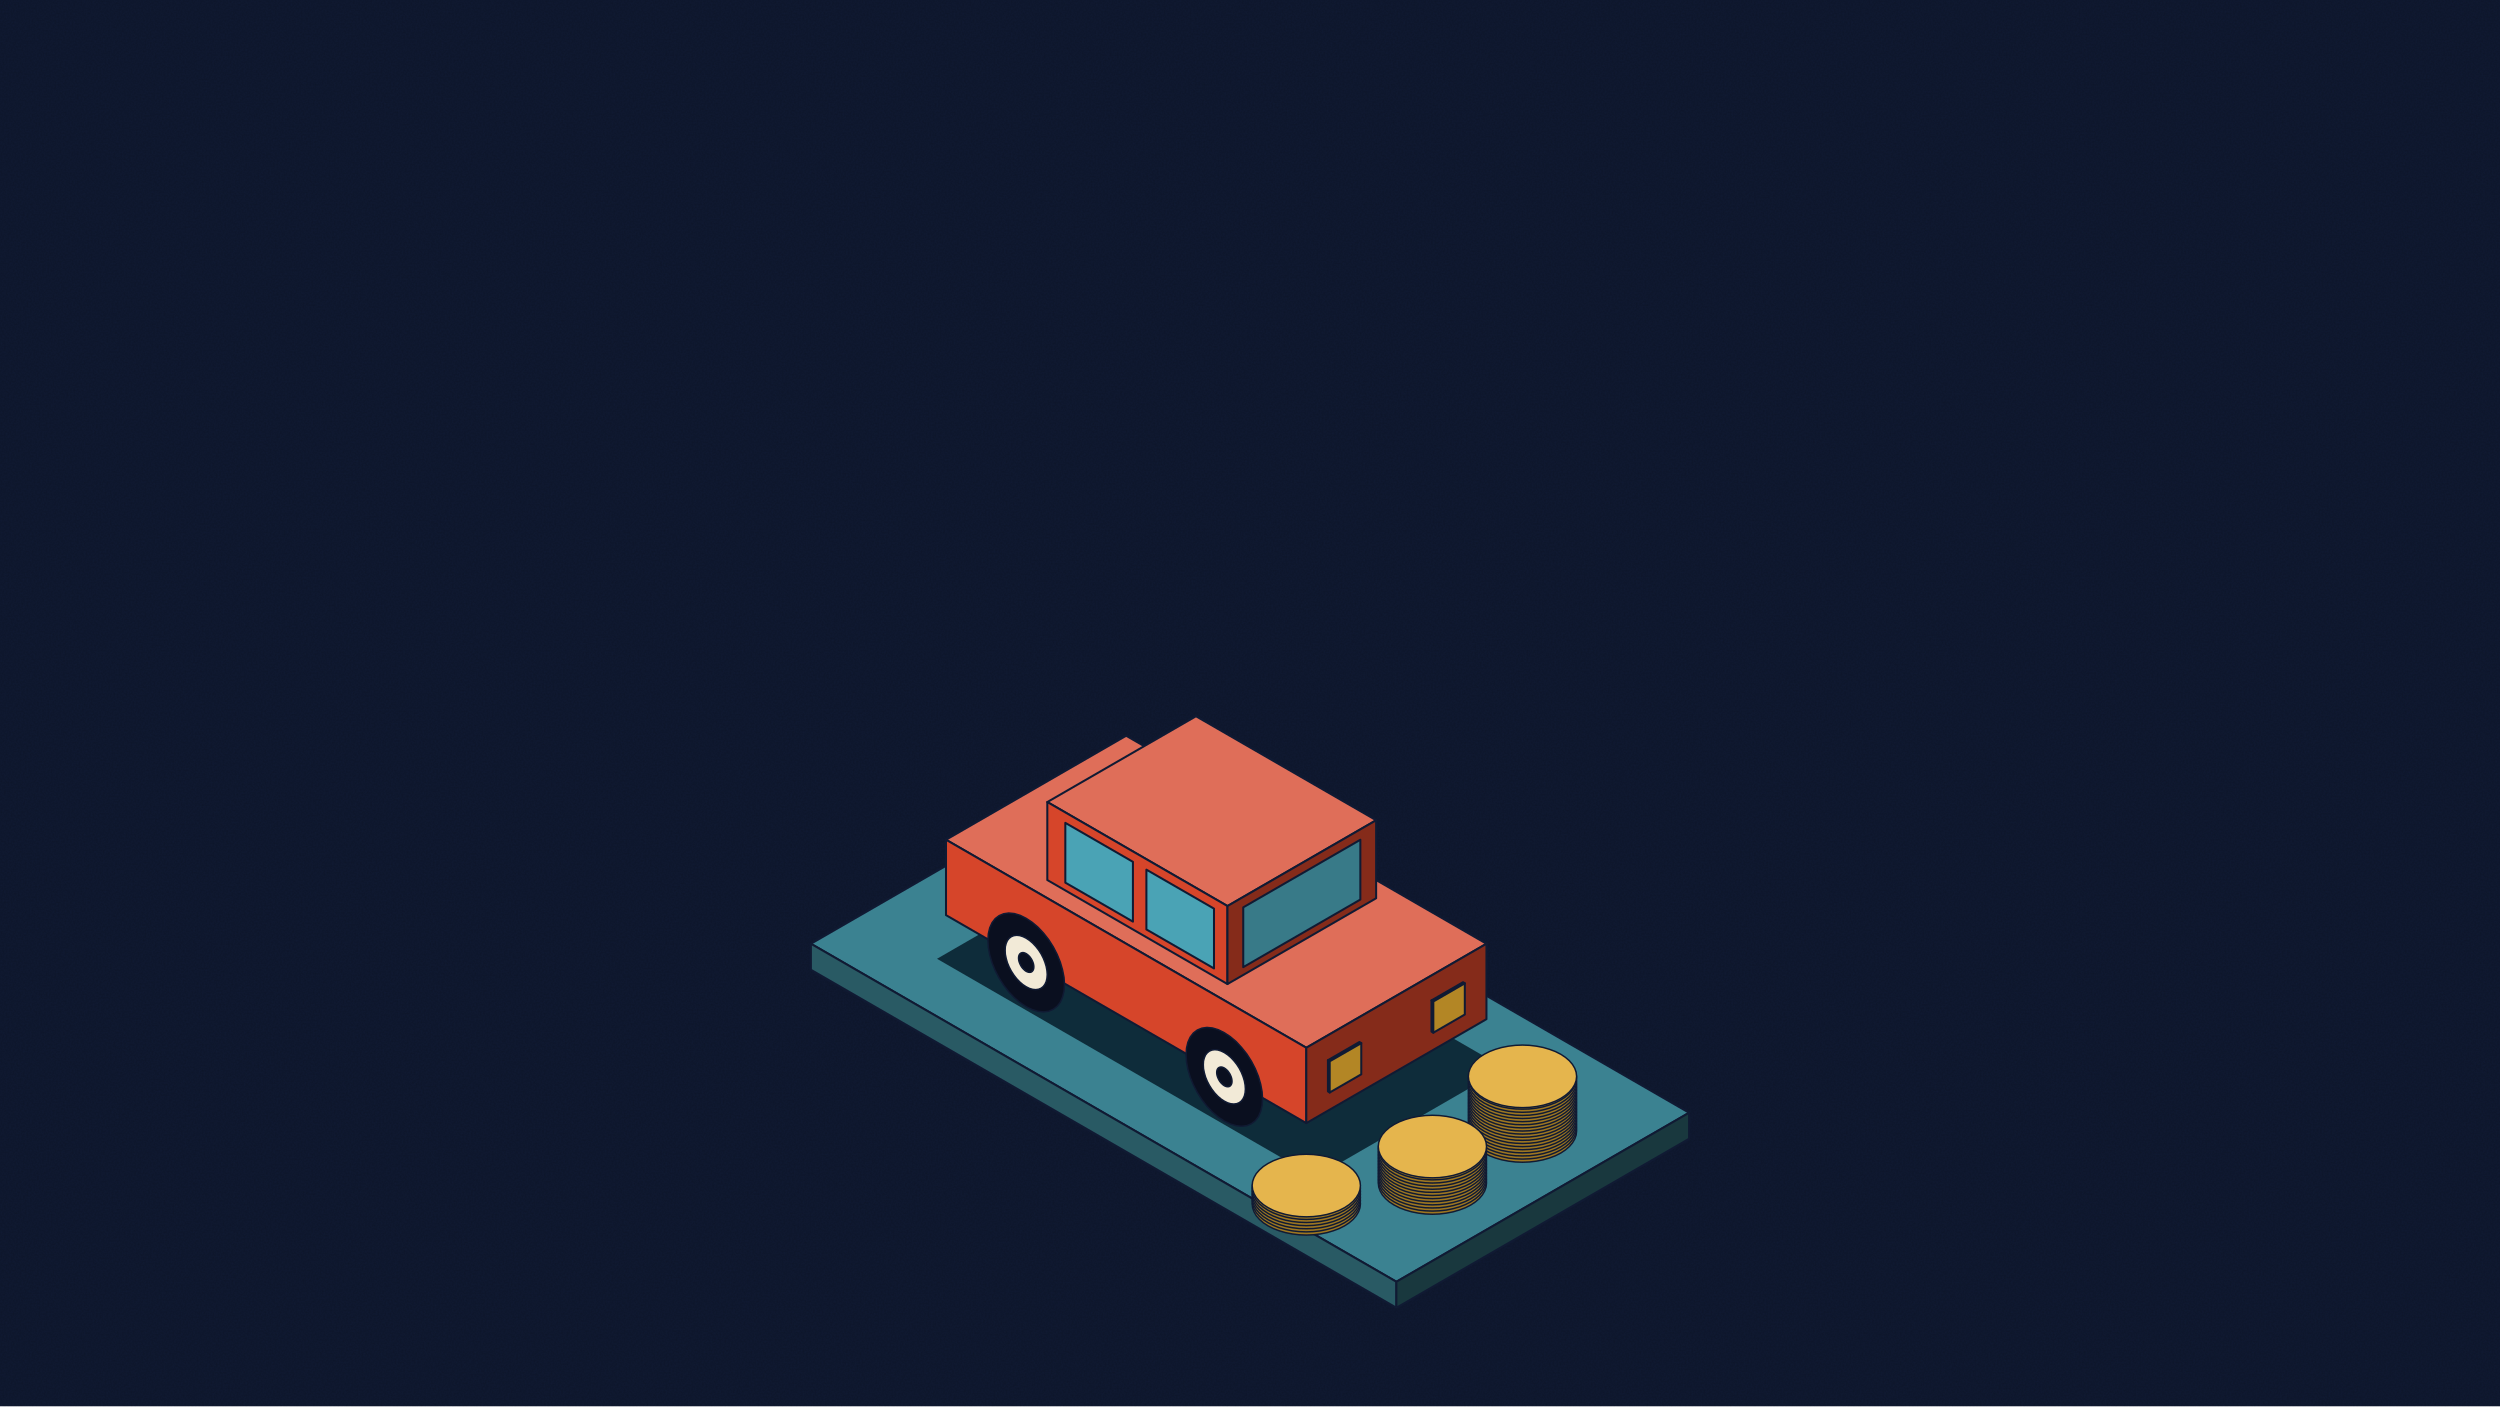
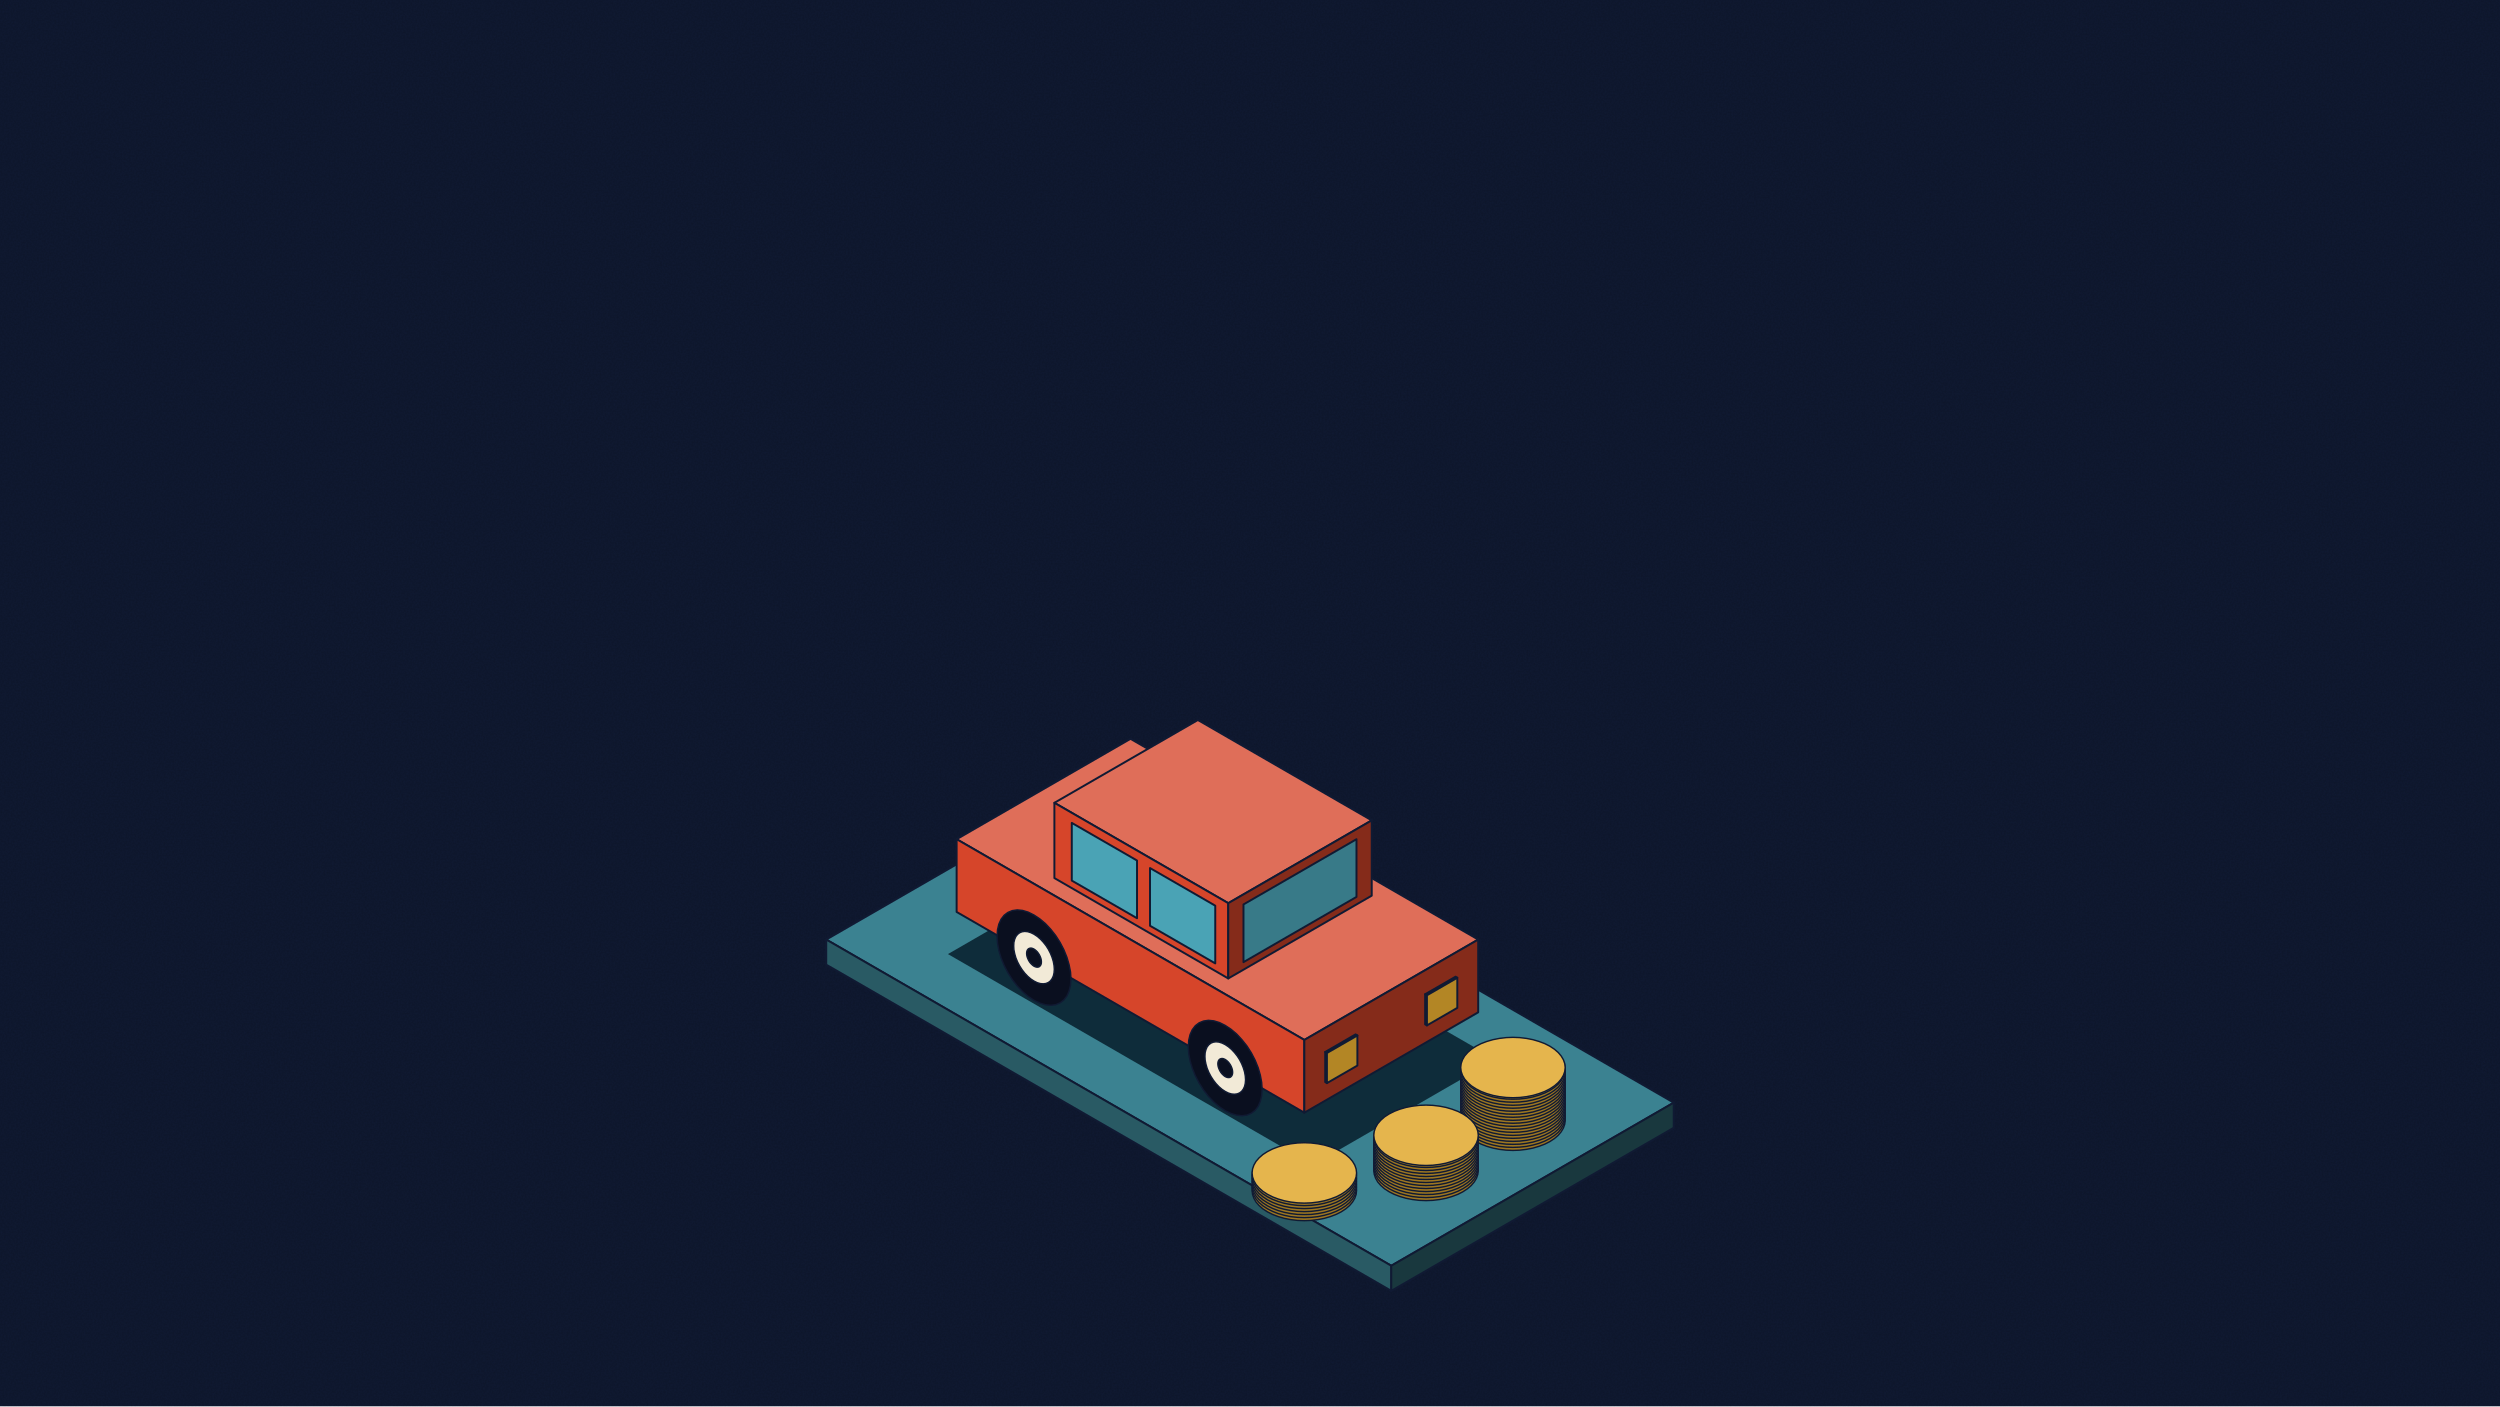
<svg xmlns="http://www.w3.org/2000/svg" viewBox="0 0 1600 900">
  <svg width="1600" height="900" viewBox="0 0 1600 900" preserveAspectRatio="xMidYMax slice">
    <defs>
      <filter id="f-grana">
        <feTurbulence type="fractalNoise" baseFrequency=".9" numOctaves="2" />
        <feColorMatrix values="0 0 0 0 0 0 0 0 0 0 0 0 0 0 0 0 0 0 .55 0" />
      </filter>
    </defs>
    <rect width="1600" height="900" fill="#101a33" />
    <rect width="1600" height="900" filter="url(#f-grana)" opacity=".35" />
  </svg>
-   <svg x="96" y="450" width="1408" height="387" viewBox="387.3 333.1 826 552.2" preserveAspectRatio="xMidYMin meet" overflow="hidden">
+   <svg x="96" y="450" width="1408" height="387" viewBox="383.3 329.1 834 572.2" preserveAspectRatio="xMidYMin meet" overflow="hidden">
    <defs>
      <filter id="s-grana">
        <feTurbulence type="fractalNoise" baseFrequency=".9" numOctaves="2" />
        <feColorMatrix values="0 0 0 0 0 0 0 0 0 0 0 0 0 0 0 0 0 0 .55 0" />
      </filter>
    </defs>
    <g transform="translate(8.8 16.9) scale(0.848)">
      <polygon points="775.8,450.0 1406.2,814.0 1091.0,996.0 460.5,632.0" fill="#3b8291" stroke="#101a33" stroke-width="2.2" stroke-linejoin="round" />
      <polygon points="460.5,632.0 1091.0,996.0 1091.0,1024.0 460.5,660.0" fill="#295a64" stroke="#101a33" stroke-width="2.2" stroke-linejoin="round" />
      <polygon points="1406.2,814.0 1091.0,996.0 1091.0,1024.0 1406.2,842.0" fill="#19383e" stroke="#101a33" stroke-width="2.2" stroke-linejoin="round" />
      <polygon points="800.0,530.6 1207.4,765.8 1003.7,883.4 596.3,648.2" fill="#0e2c3a" stroke="none" stroke-width="2.2" stroke-linejoin="round" />
      <polygon points="800.0,408.0 1188.0,632.0 994.0,744.0 606.0,520.0" fill="#df6e59" stroke="#101a33" stroke-width="2.2" stroke-linejoin="round" />
      <polygon points="606.0,520.0 994.0,744.0 994.0,825.2 606.0,601.2" fill="#d6452a" stroke="#101a33" stroke-width="2.2" stroke-linejoin="round" />
      <polygon points="1188.0,632.0 994.0,744.0 994.0,825.2 1188.0,713.2" fill="#852b1a" stroke="#101a33" stroke-width="2.2" stroke-linejoin="round" />
      <polygon points="875.2,387.0 1069.2,499.0 909.1,591.4 715.1,479.4" fill="#df6e59" stroke="#101a33" stroke-width="2.2" stroke-linejoin="round" />
      <polygon points="715.1,479.4 909.1,591.4 909.1,675.4 715.1,563.4" fill="#d6452a" stroke="#101a33" stroke-width="2.2" stroke-linejoin="round" />
      <polygon points="1069.2,499.0 909.1,591.4 909.1,675.4 1069.2,583.0" fill="#852b1a" stroke="#101a33" stroke-width="2.2" stroke-linejoin="round" />
      <polygon points="734.5,501.8 807.3,543.8 807.3,608.2 734.5,566.2" fill="#4aa3b5" stroke="#101a33" stroke-width="2.2" stroke-linejoin="round" />
      <polygon points="821.8,552.2 894.6,594.2 894.6,658.6 821.8,616.6" fill="#4aa3b5" stroke="#101a33" stroke-width="2.2" stroke-linejoin="round" />
      <polygon points="1052.2,520.0 926.1,592.8 926.1,657.2 1052.2,584.4" fill="#387a88" stroke="#101a33" stroke-width="2.2" stroke-linejoin="round" />
      <polygon points="1162.8,673.4 1164.7,674.6 1130.8,694.2 1128.8,693.0" fill="#e0a82e" stroke="#101a33" stroke-width="2.2" stroke-linejoin="round" />
      <polygon points="1128.8,693.0 1130.8,694.2 1130.8,727.8 1128.8,726.6" fill="#e0a82e" stroke="#101a33" stroke-width="2.2" stroke-linejoin="round" />
      <polygon points="1164.7,674.6 1130.8,694.2 1130.8,727.8 1164.7,708.2" fill="#b38625" stroke="#101a33" stroke-width="2.2" stroke-linejoin="round" />
      <polygon points="1051.2,737.8 1053.2,739.0 1019.2,758.6 1017.3,757.4" fill="#e0a82e" stroke="#101a33" stroke-width="2.2" stroke-linejoin="round" />
      <polygon points="1017.3,757.4 1019.2,758.6 1019.2,792.2 1017.3,791.0" fill="#e0a82e" stroke="#101a33" stroke-width="2.2" stroke-linejoin="round" />
      <polygon points="1053.2,739.0 1019.2,758.6 1019.2,792.2 1053.2,772.6" fill="#b38625" stroke="#101a33" stroke-width="2.2" stroke-linejoin="round" />
      <polygon points="733.6,676.0 733.1,668.2 731.5,660.1 729.1,651.8 725.7,643.4 721.5,635.3 716.6,627.6 711.1,620.6 705.1,614.2 698.8,608.9 692.3,604.6 685.9,601.4 679.6,599.5 673.6,598.9 668.1,599.7 663.2,601.7 659.0,604.9 655.6,609.3 653.1,614.8 651.6,621.2 651.1,628.4 651.6,636.1 653.1,644.2 655.6,652.6 659.0,660.9 663.2,669.0 668.1,676.7 673.6,683.8 679.6,690.1 685.9,695.5 692.3,699.8 698.8,702.9 705.1,704.8 711.1,705.4 716.6,704.7 721.5,702.6 725.7,699.4 729.1,695.0 731.5,689.5 733.1,683.1" fill="#0a0f1f" stroke="#101a33" stroke-width="1.6" stroke-linejoin="round" />
      <polygon points="715.0,665.2 714.7,661.0 713.9,656.5 712.5,651.9 710.7,647.4 708.4,642.9 705.7,638.7 702.6,634.8 699.3,631.3 695.9,628.4 692.3,626.0 688.8,624.3 685.3,623.2 682.0,622.9 679.0,623.3 676.3,624.4 674.0,626.2 672.1,628.6 670.8,631.6 669.9,635.1 669.7,639.1 669.9,643.3 670.8,647.8 672.1,652.4 674.0,657.0 676.3,661.4 679.0,665.6 682.0,669.5 685.3,673.0 688.8,676.0 692.3,678.3 695.9,680.1 699.3,681.1 702.6,681.4 705.7,681.0 708.4,679.9 710.7,678.1 712.5,675.7 713.9,672.7 714.7,669.2" fill="#f2ead7" stroke="#101a33" stroke-width="1.6" stroke-linejoin="round" />
      <polygon points="700.6,656.9 700.5,655.4 700.2,653.7 699.7,652.1 699.0,650.4 698.2,648.8 697.2,647.3 696.1,645.8 694.9,644.6 693.6,643.5 692.3,642.6 691.0,642.0 689.8,641.6 688.6,641.5 687.5,641.7 686.5,642.1 685.7,642.7 685.0,643.6 684.5,644.7 684.2,646.0 684.1,647.4 684.2,648.9 684.5,650.6 685.0,652.2 685.7,653.9 686.5,655.5 687.5,657.1 688.6,658.5 689.8,659.7 691.0,660.8 692.3,661.7 693.6,662.3 694.9,662.7 696.1,662.8 697.2,662.7 698.2,662.3 699.0,661.6 699.7,660.7 700.2,659.6 700.5,658.4" fill="#0a0f1f" stroke="#101a33" stroke-width="1.6" stroke-linejoin="round" />
      <polygon points="946.9,799.2 946.4,791.4 944.9,783.3 942.5,775.0 939.1,766.6 934.9,758.5 930.0,750.8 924.4,743.8 918.5,737.4 912.2,732.1 905.7,727.8 899.3,724.6 893.0,722.7 887.0,722.1 881.5,722.9 876.6,724.9 872.4,728.1 869.0,732.5 866.5,738.0 865.0,744.4 864.5,751.6 865.0,759.3 866.5,767.4 869.0,775.8 872.4,784.1 876.6,792.2 881.5,799.9 887.0,807.0 893.0,813.3 899.3,818.7 905.7,823.0 912.2,826.1 918.5,828.0 924.4,828.6 930.0,827.9 934.9,825.8 939.1,822.6 942.5,818.2 944.9,812.7 946.4,806.3" fill="#0a0f1f" stroke="#101a33" stroke-width="1.6" stroke-linejoin="round" />
      <polygon points="928.4,788.5 928.1,784.2 927.3,779.7 925.9,775.1 924.1,770.6 921.8,766.1 919.1,761.9 916.0,758.0 912.7,754.5 909.3,751.6 905.7,749.2 902.2,747.5 898.7,746.4 895.4,746.1 892.4,746.5 889.7,747.6 887.4,749.4 885.5,751.8 884.2,754.8 883.3,758.3 883.1,762.3 883.3,766.5 884.2,771.0 885.5,775.6 887.4,780.2 889.7,784.6 892.4,788.8 895.4,792.7 898.7,796.2 902.2,799.2 905.7,801.5 909.3,803.3 912.7,804.3 916.0,804.6 919.1,804.2 921.8,803.1 924.1,801.3 925.9,798.9 927.3,795.9 928.1,792.4" fill="#f2ead7" stroke="#101a33" stroke-width="1.6" stroke-linejoin="round" />
      <polygon points="914.0,780.1 913.9,778.6 913.6,776.9 913.1,775.3 912.4,773.6 911.6,772.0 910.6,770.5 909.5,769.0 908.3,767.8 907.0,766.7 905.7,765.8 904.4,765.2 903.2,764.8 902.0,764.7 900.9,764.9 899.9,765.3 899.1,765.9 898.4,766.8 897.9,767.9 897.6,769.2 897.5,770.6 897.6,772.1 897.9,773.8 898.4,775.4 899.1,777.1 899.9,778.7 900.9,780.3 902.0,781.7 903.2,782.9 904.4,784.0 905.7,784.9 907.0,785.5 908.3,785.9 909.5,786.0 910.6,785.9 911.6,785.5 912.4,784.8 913.1,783.9 913.6,782.8 913.9,781.6" fill="#0a0f1f" stroke="#101a33" stroke-width="1.6" stroke-linejoin="round" />
      <polygon points="1268.0,857.4 1262.3,860.3 1255.9,862.7 1249.1,864.7 1241.9,866.1 1234.4,867.0 1226.8,867.3 1219.2,867.0 1211.7,866.1 1204.5,864.7 1197.6,862.7 1191.3,860.3 1185.6,857.4 1180.5,854.1 1176.3,850.4 1172.9,846.5 1170.5,842.3 1169.0,838.0 1168.5,833.6 1169.0,829.2 1170.5,824.9 1172.9,820.7 1176.3,816.8 1180.5,813.1 1185.6,809.8 1191.3,806.9 1197.6,804.5 1204.5,802.5 1211.7,801.1 1219.2,800.2 1226.8,799.9 1234.4,800.2 1241.9,801.1 1249.1,802.5 1255.9,804.5 1262.3,806.9 1268.0,809.8 1273.0,813.1 1277.3,816.8 1280.6,820.7 1283.1,824.9 1284.6,829.2 1285.1,833.6 1284.6,838.0 1283.1,842.3 1280.6,846.5 1277.3,850.4 1273.0,854.1" fill="#9d7620" stroke="#101a33" stroke-width="1.6" stroke-linejoin="round" />
      <polygon points="1268.0,854.0 1262.3,856.9 1255.9,859.4 1249.1,861.3 1241.9,862.8 1234.4,863.6 1226.8,863.9 1219.2,863.6 1211.7,862.8 1204.5,861.3 1197.6,859.4 1191.3,856.9 1185.6,854.0 1180.5,850.7 1176.3,847.1 1172.9,843.1 1170.5,839.0 1169.0,834.6 1168.5,830.2 1169.0,825.8 1170.5,821.5 1172.9,817.4 1176.3,813.4 1180.5,809.8 1185.6,806.4 1191.3,803.5 1197.6,801.1 1204.5,799.1 1211.7,797.7 1219.2,796.9 1226.8,796.6 1234.4,796.9 1241.9,797.7 1249.1,799.1 1255.9,801.1 1262.3,803.5 1268.0,806.4 1273.0,809.8 1277.3,813.4 1280.6,817.4 1283.1,821.5 1284.6,825.8 1285.1,830.2 1284.6,834.6 1283.1,839.0 1280.6,843.1 1277.3,847.1 1273.0,850.7" fill="#9d7620" stroke="#101a33" stroke-width="1.6" stroke-linejoin="round" />
      <polygon points="1268.0,850.7 1262.3,853.6 1255.9,856.0 1249.1,858.0 1241.9,859.4 1234.4,860.3 1226.8,860.5 1219.2,860.3 1211.7,859.4 1204.5,858.0 1197.6,856.0 1191.3,853.6 1185.6,850.7 1180.5,847.4 1176.3,843.7 1172.9,839.8 1170.5,835.6 1169.0,831.3 1168.5,826.9 1169.0,822.5 1170.5,818.2 1172.9,814.0 1176.3,810.1 1180.5,806.4 1185.6,803.1 1191.3,800.2 1197.6,797.7 1204.5,795.8 1211.7,794.4 1219.2,793.5 1226.8,793.2 1234.4,793.5 1241.9,794.4 1249.1,795.8 1255.9,797.7 1262.3,800.2 1268.0,803.1 1273.0,806.4 1277.3,810.1 1280.6,814.0 1283.1,818.2 1284.6,822.5 1285.1,826.9 1284.6,831.3 1283.1,835.6 1280.6,839.8 1277.3,843.7 1273.0,847.4" fill="#9d7620" stroke="#101a33" stroke-width="1.6" stroke-linejoin="round" />
      <polygon points="1268.0,847.3 1262.3,850.2 1255.9,852.7 1249.1,854.6 1241.9,856.0 1234.4,856.9 1226.8,857.2 1219.2,856.9 1211.7,856.0 1204.5,854.6 1197.6,852.7 1191.3,850.2 1185.6,847.3 1180.5,844.0 1176.3,840.3 1172.9,836.4 1170.5,832.2 1169.0,827.9 1168.5,823.5 1169.0,819.1 1170.5,814.8 1172.9,810.6 1176.3,806.7 1180.5,803.0 1185.6,799.7 1191.3,796.8 1197.6,794.4 1204.5,792.4 1211.7,791.0 1219.2,790.1 1226.8,789.9 1234.4,790.1 1241.9,791.0 1249.1,792.4 1255.9,794.4 1262.3,796.8 1268.0,799.7 1273.0,803.0 1277.3,806.7 1280.6,810.6 1283.1,814.8 1284.6,819.1 1285.1,823.5 1284.6,827.9 1283.1,832.2 1280.6,836.4 1277.3,840.3 1273.0,844.0" fill="#9d7620" stroke="#101a33" stroke-width="1.6" stroke-linejoin="round" />
      <polygon points="1268.0,844.0 1262.3,846.9 1255.9,849.3 1249.1,851.3 1241.9,852.7 1234.4,853.5 1226.8,853.8 1219.2,853.5 1211.7,852.7 1204.5,851.3 1197.6,849.3 1191.3,846.9 1185.6,844.0 1180.5,840.6 1176.3,837.0 1172.9,833.0 1170.5,828.9 1169.0,824.6 1168.5,820.2 1169.0,815.8 1170.5,811.4 1172.9,807.3 1176.3,803.3 1180.5,799.7 1185.6,796.4 1191.3,793.5 1197.6,791.0 1204.5,789.1 1211.7,787.6 1219.2,786.8 1226.8,786.5 1234.4,786.8 1241.9,787.6 1249.1,789.1 1255.9,791.0 1262.3,793.5 1268.0,796.4 1273.0,799.7 1277.3,803.3 1280.6,807.3 1283.1,811.4 1284.6,815.8 1285.1,820.2 1284.6,824.6 1283.1,828.9 1280.6,833.0 1277.3,837.0 1273.0,840.6" fill="#9d7620" stroke="#101a33" stroke-width="1.6" stroke-linejoin="round" />
      <polygon points="1268.0,840.6 1262.3,843.5 1255.9,845.9 1249.1,847.9 1241.9,849.3 1234.4,850.2 1226.8,850.5 1219.2,850.2 1211.7,849.3 1204.5,847.9 1197.6,845.9 1191.3,843.5 1185.6,840.6 1180.5,837.3 1176.3,833.6 1172.9,829.7 1170.5,825.5 1169.0,821.2 1168.5,816.8 1169.0,812.4 1170.5,808.1 1172.9,803.9 1176.3,800.0 1180.5,796.3 1185.6,793.0 1191.3,790.1 1197.6,787.7 1204.5,785.7 1211.7,784.3 1219.2,783.4 1226.8,783.1 1234.4,783.4 1241.9,784.3 1249.1,785.7 1255.9,787.7 1262.3,790.1 1268.0,793.0 1273.0,796.3 1277.3,800.0 1280.6,803.9 1283.1,808.1 1284.6,812.4 1285.1,816.8 1284.6,821.2 1283.1,825.5 1280.6,829.7 1277.3,833.6 1273.0,837.3" fill="#9d7620" stroke="#101a33" stroke-width="1.6" stroke-linejoin="round" />
      <polygon points="1268.0,837.2 1262.3,840.1 1255.9,842.6 1249.1,844.5 1241.9,846.0 1234.4,846.8 1226.8,847.1 1219.2,846.8 1211.7,846.0 1204.5,844.5 1197.6,842.6 1191.3,840.1 1185.6,837.2 1180.5,833.9 1176.3,830.3 1172.9,826.3 1170.5,822.2 1169.0,817.8 1168.5,813.4 1169.0,809.0 1170.5,804.7 1172.9,800.6 1176.3,796.6 1180.5,793.0 1185.6,789.6 1191.3,786.7 1197.6,784.3 1204.5,782.3 1211.7,780.9 1219.2,780.1 1226.8,779.8 1234.4,780.1 1241.9,780.9 1249.1,782.3 1255.9,784.3 1262.3,786.7 1268.0,789.6 1273.0,793.0 1277.3,796.6 1280.6,800.6 1283.1,804.7 1284.6,809.0 1285.1,813.4 1284.6,817.8 1283.1,822.2 1280.6,826.3 1277.3,830.3 1273.0,833.9" fill="#9d7620" stroke="#101a33" stroke-width="1.6" stroke-linejoin="round" />
      <polygon points="1268.0,833.9 1262.3,836.8 1255.9,839.2 1249.1,841.2 1241.9,842.6 1234.4,843.5 1226.8,843.7 1219.2,843.5 1211.7,842.6 1204.5,841.2 1197.6,839.2 1191.3,836.8 1185.6,833.9 1180.5,830.6 1176.3,826.9 1172.9,823.0 1170.5,818.8 1169.0,814.5 1168.5,810.1 1169.0,805.7 1170.5,801.4 1172.9,797.2 1176.3,793.3 1180.5,789.6 1185.6,786.3 1191.3,783.4 1197.6,780.9 1204.5,779.0 1211.7,777.6 1219.2,776.7 1226.8,776.4 1234.4,776.7 1241.9,777.6 1249.1,779.0 1255.9,780.9 1262.3,783.4 1268.0,786.3 1273.0,789.6 1277.3,793.3 1280.6,797.2 1283.1,801.4 1284.6,805.7 1285.1,810.1 1284.6,814.5 1283.1,818.8 1280.6,823.0 1277.3,826.9 1273.0,830.6" fill="#9d7620" stroke="#101a33" stroke-width="1.6" stroke-linejoin="round" />
      <polygon points="1268.0,830.5 1262.3,833.4 1255.9,835.9 1249.1,837.8 1241.9,839.2 1234.4,840.1 1226.8,840.4 1219.2,840.1 1211.7,839.2 1204.5,837.8 1197.6,835.9 1191.3,833.4 1185.6,830.5 1180.5,827.2 1176.3,823.5 1172.9,819.6 1170.5,815.4 1169.0,811.1 1168.5,806.7 1169.0,802.3 1170.5,798.0 1172.9,793.8 1176.3,789.9 1180.5,786.2 1185.6,782.9 1191.3,780.0 1197.6,777.6 1204.5,775.6 1211.7,774.2 1219.2,773.3 1226.8,773.1 1234.4,773.3 1241.9,774.2 1249.1,775.6 1255.9,777.6 1262.3,780.0 1268.0,782.9 1273.0,786.2 1277.3,789.9 1280.6,793.8 1283.1,798.0 1284.6,802.3 1285.1,806.7 1284.6,811.1 1283.1,815.4 1280.6,819.6 1277.3,823.5 1273.0,827.2" fill="#9d7620" stroke="#101a33" stroke-width="1.6" stroke-linejoin="round" />
      <polygon points="1268.0,827.2 1262.3,830.1 1255.9,832.5 1249.1,834.5 1241.9,835.9 1234.4,836.7 1226.8,837.0 1219.2,836.7 1211.7,835.9 1204.5,834.5 1197.6,832.5 1191.3,830.1 1185.6,827.2 1180.5,823.8 1176.3,820.2 1172.9,816.2 1170.5,812.1 1169.0,807.8 1168.5,803.4 1169.0,799.0 1170.5,794.6 1172.9,790.5 1176.3,786.5 1180.5,782.9 1185.6,779.6 1191.3,776.7 1197.6,774.2 1204.5,772.3 1211.7,770.8 1219.2,770.0 1226.8,769.7 1234.4,770.0 1241.9,770.8 1249.1,772.3 1255.9,774.2 1262.3,776.7 1268.0,779.6 1273.0,782.9 1277.3,786.5 1280.6,790.5 1283.1,794.6 1284.6,799.0 1285.1,803.4 1284.6,807.8 1283.1,812.1 1280.6,816.2 1277.3,820.2 1273.0,823.8" fill="#9d7620" stroke="#101a33" stroke-width="1.6" stroke-linejoin="round" />
      <polygon points="1268.0,823.8 1262.3,826.7 1255.9,829.1 1249.1,831.1 1241.9,832.5 1234.4,833.4 1226.8,833.7 1219.2,833.4 1211.7,832.5 1204.5,831.1 1197.6,829.1 1191.3,826.7 1185.6,823.8 1180.5,820.5 1176.3,816.8 1172.9,812.9 1170.5,808.7 1169.0,804.4 1168.5,800.0 1169.0,795.6 1170.5,791.3 1172.9,787.1 1176.3,783.2 1180.5,779.5 1185.6,776.2 1191.3,773.3 1197.6,770.9 1204.5,768.9 1211.7,767.5 1219.2,766.6 1226.8,766.3 1234.4,766.6 1241.9,767.5 1249.1,768.9 1255.9,770.9 1262.3,773.3 1268.0,776.2 1273.0,779.5 1277.3,783.2 1280.6,787.1 1283.1,791.3 1284.6,795.6 1285.1,800.0 1284.6,804.4 1283.1,808.7 1280.6,812.9 1277.3,816.8 1273.0,820.5" fill="#9d7620" stroke="#101a33" stroke-width="1.6" stroke-linejoin="round" />
      <polygon points="1268.0,820.4 1262.3,823.3 1255.9,825.8 1249.1,827.7 1241.9,829.2 1234.4,830.0 1226.8,830.3 1219.2,830.0 1211.7,829.2 1204.5,827.7 1197.6,825.8 1191.3,823.3 1185.6,820.4 1180.5,817.1 1176.3,813.5 1172.9,809.5 1170.5,805.4 1169.0,801.0 1168.5,796.6 1169.0,792.2 1170.5,787.9 1172.9,783.8 1176.3,779.8 1180.5,776.2 1185.6,772.8 1191.3,769.9 1197.6,767.5 1204.5,765.5 1211.7,764.1 1219.2,763.3 1226.8,763.0 1234.4,763.3 1241.9,764.1 1249.1,765.5 1255.9,767.5 1262.3,769.9 1268.0,772.8 1273.0,776.2 1277.3,779.8 1280.6,783.8 1283.1,787.9 1284.6,792.2 1285.1,796.6 1284.6,801.0 1283.1,805.4 1280.6,809.5 1277.3,813.5 1273.0,817.1" fill="#9d7620" stroke="#101a33" stroke-width="1.6" stroke-linejoin="round" />
      <polygon points="1268.0,817.1 1262.3,820.0 1255.9,822.4 1249.1,824.4 1241.9,825.8 1234.4,826.7 1226.8,826.9 1219.2,826.7 1211.7,825.8 1204.5,824.4 1197.6,822.4 1191.3,820.0 1185.6,817.1 1180.5,813.8 1176.3,810.1 1172.9,806.2 1170.5,802.0 1169.0,797.7 1168.5,793.3 1169.0,788.9 1170.5,784.6 1172.9,780.4 1176.3,776.5 1180.5,772.8 1185.6,769.5 1191.3,766.6 1197.6,764.1 1204.5,762.2 1211.7,760.8 1219.2,759.9 1226.8,759.6 1234.4,759.9 1241.9,760.8 1249.1,762.2 1255.9,764.1 1262.3,766.6 1268.0,769.5 1273.0,772.8 1277.3,776.5 1280.6,780.4 1283.1,784.6 1284.6,788.9 1285.1,793.3 1284.6,797.7 1283.1,802.0 1280.6,806.2 1277.3,810.1 1273.0,813.8" fill="#9d7620" stroke="#101a33" stroke-width="1.6" stroke-linejoin="round" />
      <polygon points="1268.0,813.7 1262.3,816.6 1255.9,819.1 1249.1,821.0 1241.9,822.4 1234.4,823.3 1226.8,823.6 1219.2,823.3 1211.7,822.4 1204.5,821.0 1197.6,819.1 1191.3,816.6 1185.6,813.7 1180.5,810.4 1176.3,806.7 1172.9,802.8 1170.5,798.6 1169.0,794.3 1168.5,789.9 1169.0,785.5 1170.5,781.2 1172.9,777.0 1176.3,773.1 1180.5,769.4 1185.6,766.1 1191.3,763.2 1197.6,760.8 1204.5,758.8 1211.7,757.4 1219.2,756.5 1226.8,756.3 1234.4,756.5 1241.9,757.4 1249.1,758.8 1255.9,760.8 1262.3,763.2 1268.0,766.1 1273.0,769.4 1277.3,773.1 1280.6,777.0 1283.1,781.2 1284.6,785.5 1285.1,789.9 1284.6,794.3 1283.1,798.6 1280.6,802.8 1277.3,806.7 1273.0,810.4" fill="#9d7620" stroke="#101a33" stroke-width="1.6" stroke-linejoin="round" />
      <polygon points="1268.0,810.4 1262.3,813.3 1255.9,815.7 1249.1,817.7 1241.9,819.1 1234.4,819.9 1226.8,820.2 1219.2,819.9 1211.7,819.1 1204.5,817.7 1197.6,815.7 1191.3,813.3 1185.6,810.4 1180.5,807.0 1176.3,803.4 1172.9,799.4 1170.5,795.3 1169.0,791.0 1168.5,786.6 1169.0,782.2 1170.5,777.8 1172.9,773.7 1176.3,769.7 1180.5,766.1 1185.6,762.8 1191.3,759.9 1197.6,757.4 1204.5,755.5 1211.7,754.0 1219.2,753.2 1226.8,752.9 1234.4,753.2 1241.9,754.0 1249.1,755.5 1255.9,757.4 1262.3,759.9 1268.0,762.8 1273.0,766.1 1277.3,769.7 1280.6,773.7 1283.1,777.8 1284.6,782.2 1285.1,786.6 1284.6,791.0 1283.1,795.3 1280.6,799.4 1277.3,803.4 1273.0,807.0" fill="#9d7620" stroke="#101a33" stroke-width="1.6" stroke-linejoin="round" />
      <polygon points="1268.0,807.0 1262.3,809.9 1255.9,812.3 1249.1,814.3 1241.9,815.7 1234.4,816.6 1226.8,816.9 1219.2,816.6 1211.7,815.7 1204.5,814.3 1197.6,812.3 1191.3,809.9 1185.6,807.0 1180.5,803.7 1176.3,800.0 1172.9,796.1 1170.5,791.9 1169.0,787.6 1168.5,783.2 1169.0,778.8 1170.5,774.5 1172.9,770.3 1176.3,766.4 1180.5,762.7 1185.6,759.4 1191.3,756.5 1197.6,754.1 1204.5,752.1 1211.7,750.7 1219.2,749.8 1226.8,749.5 1234.4,749.8 1241.9,750.7 1249.1,752.1 1255.9,754.1 1262.3,756.5 1268.0,759.4 1273.0,762.7 1277.3,766.4 1280.6,770.3 1283.1,774.5 1284.6,778.8 1285.1,783.2 1284.6,787.6 1283.1,791.9 1280.6,796.1 1277.3,800.0 1273.0,803.7" fill="#9d7620" stroke="#101a33" stroke-width="1.6" stroke-linejoin="round" />
      <polygon points="1268.0,803.6 1262.3,806.5 1255.9,809.0 1249.1,810.9 1241.9,812.4 1234.4,813.2 1226.8,813.5 1219.2,813.2 1211.7,812.4 1204.5,810.9 1197.6,809.0 1191.3,806.5 1185.6,803.6 1180.5,800.3 1176.3,796.7 1172.9,792.7 1170.5,788.6 1169.0,784.2 1168.5,779.8 1169.0,775.4 1170.5,771.1 1172.9,767.0 1176.3,763.0 1180.5,759.4 1185.6,756.0 1191.3,753.1 1197.6,750.7 1204.5,748.7 1211.7,747.3 1219.2,746.5 1226.8,746.2 1234.4,746.5 1241.9,747.3 1249.1,748.7 1255.9,750.7 1262.3,753.1 1268.0,756.0 1273.0,759.4 1277.3,763.0 1280.6,767.0 1283.1,771.1 1284.6,775.4 1285.1,779.8 1284.6,784.2 1283.1,788.6 1280.6,792.7 1277.3,796.7 1273.0,800.3" fill="#9d7620" stroke="#101a33" stroke-width="1.6" stroke-linejoin="round" />
      <polygon points="1268.0,800.3 1262.3,803.2 1255.9,805.6 1249.1,807.6 1241.9,809.0 1234.4,809.9 1226.8,810.1 1219.2,809.9 1211.7,809.0 1204.5,807.6 1197.6,805.6 1191.3,803.2 1185.6,800.3 1180.5,797.0 1176.3,793.3 1172.9,789.4 1170.5,785.2 1169.0,780.9 1168.5,776.5 1169.0,772.1 1170.5,767.8 1172.9,763.6 1176.3,759.7 1180.5,756.0 1185.6,752.7 1191.3,749.8 1197.6,747.3 1204.5,745.4 1211.7,744.0 1219.2,743.1 1226.8,742.8 1234.4,743.1 1241.9,744.0 1249.1,745.4 1255.9,747.3 1262.3,749.8 1268.0,752.7 1273.0,756.0 1277.3,759.7 1280.6,763.6 1283.1,767.8 1284.6,772.1 1285.1,776.5 1284.6,780.9 1283.1,785.2 1280.6,789.4 1277.3,793.3 1273.0,797.0" fill="#9d7620" stroke="#101a33" stroke-width="1.6" stroke-linejoin="round" />
      <polygon points="1268.0,798.6 1262.3,801.5 1255.9,803.9 1249.1,805.9 1241.9,807.3 1234.4,808.2 1226.8,808.5 1219.2,808.2 1211.7,807.3 1204.5,805.9 1197.6,803.9 1191.3,801.5 1185.6,798.6 1180.5,795.3 1176.3,791.6 1172.9,787.7 1170.5,783.5 1169.0,779.2 1168.5,774.8 1169.0,770.4 1170.5,766.1 1172.9,761.9 1176.3,758.0 1180.5,754.3 1185.6,751.0 1191.3,748.1 1197.6,745.7 1204.5,743.7 1211.7,742.3 1219.2,741.4 1226.8,741.1 1234.4,741.4 1241.9,742.3 1249.1,743.7 1255.9,745.7 1262.3,748.1 1268.0,751.0 1273.0,754.3 1277.3,758.0 1280.6,761.9 1283.1,766.1 1284.6,770.4 1285.1,774.8 1284.6,779.2 1283.1,783.5 1280.6,787.7 1277.3,791.6 1273.0,795.3" fill="#e5b54d" stroke="#101a33" stroke-width="1.6" stroke-linejoin="round" />
      <polygon points="1171.0,913.4 1165.3,916.3 1158.9,918.7 1152.1,920.7 1144.9,922.1 1137.4,923.0 1129.8,923.3 1122.2,923.0 1114.7,922.1 1107.5,920.7 1100.6,918.7 1094.3,916.3 1088.6,913.4 1083.5,910.1 1079.3,906.4 1075.9,902.5 1073.5,898.3 1072.0,894.0 1071.5,889.6 1072.0,885.2 1073.5,880.9 1075.9,876.7 1079.3,872.8 1083.5,869.1 1088.6,865.8 1094.3,862.9 1100.6,860.5 1107.5,858.5 1114.7,857.1 1122.2,856.2 1129.8,855.9 1137.4,856.2 1144.9,857.1 1152.1,858.5 1158.9,860.5 1165.3,862.9 1171.0,865.8 1176.0,869.1 1180.3,872.8 1183.6,876.7 1186.1,880.9 1187.6,885.2 1188.1,889.6 1187.6,894.0 1186.1,898.3 1183.6,902.5 1180.3,906.4 1176.0,910.1" fill="#9d7620" stroke="#101a33" stroke-width="1.6" stroke-linejoin="round" />
      <polygon points="1171.0,910.0 1165.3,912.9 1158.9,915.4 1152.1,917.3 1144.9,918.8 1137.4,919.6 1129.8,919.9 1122.2,919.6 1114.7,918.8 1107.5,917.3 1100.6,915.4 1094.3,912.9 1088.6,910.0 1083.5,906.7 1079.3,903.1 1075.9,899.1 1073.5,895.0 1072.0,890.6 1071.5,886.2 1072.0,881.8 1073.5,877.5 1075.9,873.4 1079.3,869.4 1083.5,865.8 1088.6,862.4 1094.3,859.5 1100.6,857.1 1107.5,855.1 1114.7,853.7 1122.2,852.9 1129.8,852.6 1137.4,852.9 1144.9,853.7 1152.1,855.1 1158.9,857.1 1165.3,859.5 1171.0,862.4 1176.0,865.8 1180.3,869.4 1183.6,873.4 1186.1,877.5 1187.6,881.8 1188.1,886.2 1187.6,890.6 1186.1,895.0 1183.6,899.1 1180.3,903.1 1176.0,906.7" fill="#9d7620" stroke="#101a33" stroke-width="1.6" stroke-linejoin="round" />
      <polygon points="1171.0,906.7 1165.3,909.6 1158.9,912.0 1152.1,914.0 1144.9,915.4 1137.4,916.3 1129.8,916.5 1122.2,916.3 1114.7,915.4 1107.5,914.0 1100.6,912.0 1094.3,909.6 1088.6,906.7 1083.5,903.4 1079.3,899.7 1075.9,895.8 1073.5,891.6 1072.0,887.3 1071.5,882.9 1072.0,878.5 1073.5,874.2 1075.9,870.0 1079.3,866.1 1083.5,862.4 1088.6,859.1 1094.3,856.2 1100.6,853.7 1107.5,851.8 1114.7,850.4 1122.2,849.5 1129.8,849.2 1137.4,849.5 1144.9,850.4 1152.1,851.8 1158.9,853.7 1165.3,856.2 1171.0,859.1 1176.0,862.4 1180.3,866.1 1183.6,870.0 1186.1,874.2 1187.6,878.5 1188.1,882.9 1187.6,887.3 1186.1,891.6 1183.6,895.8 1180.3,899.7 1176.0,903.4" fill="#9d7620" stroke="#101a33" stroke-width="1.6" stroke-linejoin="round" />
      <polygon points="1171.0,903.3 1165.3,906.2 1158.9,908.7 1152.1,910.6 1144.9,912.0 1137.4,912.9 1129.8,913.2 1122.2,912.9 1114.7,912.0 1107.5,910.6 1100.6,908.7 1094.3,906.2 1088.6,903.3 1083.5,900.0 1079.3,896.3 1075.9,892.4 1073.5,888.2 1072.0,883.9 1071.5,879.5 1072.0,875.1 1073.5,870.8 1075.9,866.6 1079.3,862.7 1083.5,859.0 1088.6,855.7 1094.3,852.8 1100.6,850.4 1107.5,848.4 1114.7,847.0 1122.2,846.1 1129.8,845.9 1137.4,846.1 1144.9,847.0 1152.1,848.4 1158.9,850.4 1165.3,852.8 1171.0,855.7 1176.0,859.0 1180.3,862.7 1183.6,866.6 1186.1,870.8 1187.6,875.1 1188.1,879.5 1187.6,883.9 1186.1,888.2 1183.6,892.4 1180.3,896.3 1176.0,900.0" fill="#9d7620" stroke="#101a33" stroke-width="1.6" stroke-linejoin="round" />
      <polygon points="1171.0,900.0 1165.3,902.9 1158.9,905.3 1152.1,907.3 1144.9,908.7 1137.4,909.5 1129.8,909.8 1122.2,909.5 1114.7,908.7 1107.5,907.3 1100.6,905.3 1094.3,902.9 1088.6,900.0 1083.5,896.6 1079.3,893.0 1075.9,889.0 1073.5,884.9 1072.0,880.6 1071.5,876.2 1072.0,871.8 1073.5,867.4 1075.9,863.3 1079.3,859.3 1083.5,855.7 1088.6,852.4 1094.3,849.5 1100.6,847.0 1107.5,845.1 1114.7,843.6 1122.2,842.8 1129.8,842.5 1137.4,842.8 1144.9,843.6 1152.1,845.1 1158.9,847.0 1165.3,849.5 1171.0,852.4 1176.0,855.7 1180.3,859.3 1183.6,863.3 1186.1,867.4 1187.6,871.8 1188.1,876.2 1187.6,880.6 1186.1,884.9 1183.6,889.0 1180.3,893.0 1176.0,896.6" fill="#9d7620" stroke="#101a33" stroke-width="1.6" stroke-linejoin="round" />
      <polygon points="1171.0,896.6 1165.3,899.5 1158.9,901.9 1152.1,903.9 1144.9,905.3 1137.4,906.2 1129.8,906.5 1122.2,906.2 1114.7,905.3 1107.5,903.9 1100.6,901.9 1094.3,899.5 1088.6,896.6 1083.5,893.3 1079.3,889.6 1075.9,885.7 1073.5,881.5 1072.0,877.2 1071.5,872.8 1072.0,868.4 1073.5,864.1 1075.9,859.9 1079.3,856.0 1083.5,852.3 1088.6,849.0 1094.3,846.1 1100.6,843.7 1107.5,841.7 1114.7,840.3 1122.2,839.4 1129.8,839.1 1137.4,839.4 1144.9,840.3 1152.1,841.7 1158.9,843.7 1165.3,846.1 1171.0,849.0 1176.0,852.3 1180.3,856.0 1183.6,859.9 1186.1,864.1 1187.6,868.4 1188.1,872.8 1187.6,877.2 1186.1,881.5 1183.6,885.7 1180.3,889.6 1176.0,893.3" fill="#9d7620" stroke="#101a33" stroke-width="1.6" stroke-linejoin="round" />
      <polygon points="1171.0,893.2 1165.3,896.1 1158.9,898.6 1152.1,900.5 1144.9,902.0 1137.4,902.8 1129.8,903.1 1122.2,902.8 1114.7,902.0 1107.5,900.5 1100.6,898.6 1094.3,896.1 1088.6,893.2 1083.5,889.9 1079.3,886.3 1075.9,882.3 1073.5,878.2 1072.0,873.8 1071.5,869.4 1072.0,865.0 1073.5,860.7 1075.9,856.6 1079.3,852.6 1083.5,849.0 1088.6,845.6 1094.3,842.7 1100.6,840.3 1107.5,838.3 1114.7,836.9 1122.2,836.1 1129.8,835.8 1137.4,836.1 1144.9,836.9 1152.1,838.3 1158.9,840.3 1165.3,842.7 1171.0,845.6 1176.0,849.0 1180.3,852.6 1183.6,856.6 1186.1,860.7 1187.6,865.0 1188.1,869.4 1187.6,873.8 1186.1,878.2 1183.6,882.3 1180.3,886.3 1176.0,889.9" fill="#9d7620" stroke="#101a33" stroke-width="1.6" stroke-linejoin="round" />
      <polygon points="1171.0,889.9 1165.3,892.8 1158.9,895.2 1152.1,897.2 1144.9,898.6 1137.4,899.5 1129.8,899.7 1122.2,899.5 1114.7,898.6 1107.5,897.2 1100.6,895.2 1094.3,892.8 1088.6,889.9 1083.5,886.6 1079.3,882.9 1075.9,879.0 1073.5,874.8 1072.0,870.5 1071.5,866.1 1072.0,861.7 1073.5,857.4 1075.9,853.2 1079.3,849.3 1083.5,845.6 1088.6,842.3 1094.3,839.4 1100.6,836.9 1107.5,835.0 1114.7,833.6 1122.2,832.7 1129.8,832.4 1137.4,832.7 1144.9,833.6 1152.1,835.0 1158.9,836.9 1165.3,839.4 1171.0,842.3 1176.0,845.6 1180.3,849.3 1183.6,853.2 1186.1,857.4 1187.6,861.7 1188.1,866.1 1187.6,870.5 1186.1,874.8 1183.6,879.0 1180.3,882.9 1176.0,886.6" fill="#9d7620" stroke="#101a33" stroke-width="1.6" stroke-linejoin="round" />
      <polygon points="1171.0,886.5 1165.3,889.4 1158.9,891.9 1152.1,893.8 1144.9,895.2 1137.4,896.1 1129.8,896.4 1122.2,896.1 1114.7,895.2 1107.5,893.8 1100.6,891.9 1094.3,889.4 1088.6,886.5 1083.5,883.2 1079.3,879.5 1075.9,875.6 1073.5,871.4 1072.0,867.1 1071.5,862.7 1072.0,858.3 1073.5,854.0 1075.9,849.8 1079.3,845.9 1083.5,842.2 1088.6,838.9 1094.3,836.0 1100.6,833.6 1107.5,831.6 1114.7,830.2 1122.2,829.3 1129.8,829.1 1137.4,829.3 1144.9,830.2 1152.1,831.6 1158.9,833.6 1165.3,836.0 1171.0,838.9 1176.0,842.2 1180.3,845.9 1183.6,849.8 1186.1,854.0 1187.6,858.3 1188.1,862.7 1187.6,867.1 1186.1,871.4 1183.6,875.6 1180.3,879.5 1176.0,883.2" fill="#9d7620" stroke="#101a33" stroke-width="1.6" stroke-linejoin="round" />
      <polygon points="1171.0,883.2 1165.3,886.1 1158.9,888.5 1152.1,890.5 1144.9,891.9 1137.4,892.7 1129.8,893.0 1122.2,892.7 1114.7,891.9 1107.5,890.5 1100.6,888.5 1094.3,886.1 1088.6,883.2 1083.5,879.8 1079.3,876.2 1075.9,872.2 1073.5,868.1 1072.0,863.8 1071.5,859.4 1072.0,855.0 1073.5,850.6 1075.9,846.5 1079.3,842.5 1083.5,838.9 1088.6,835.6 1094.3,832.7 1100.6,830.2 1107.5,828.3 1114.7,826.8 1122.2,826.0 1129.8,825.7 1137.4,826.0 1144.9,826.8 1152.1,828.3 1158.9,830.2 1165.3,832.7 1171.0,835.6 1176.0,838.9 1180.3,842.5 1183.6,846.5 1186.1,850.6 1187.6,855.0 1188.1,859.4 1187.6,863.8 1186.1,868.1 1183.6,872.2 1180.3,876.2 1176.0,879.8" fill="#9d7620" stroke="#101a33" stroke-width="1.6" stroke-linejoin="round" />
      <polygon points="1171.0,879.8 1165.3,882.7 1158.9,885.1 1152.1,887.1 1144.9,888.5 1137.4,889.4 1129.8,889.7 1122.2,889.4 1114.7,888.5 1107.5,887.1 1100.6,885.1 1094.3,882.7 1088.6,879.8 1083.5,876.5 1079.3,872.8 1075.9,868.9 1073.5,864.7 1072.0,860.4 1071.5,856.0 1072.0,851.6 1073.5,847.3 1075.9,843.1 1079.3,839.2 1083.5,835.5 1088.6,832.2 1094.3,829.3 1100.6,826.9 1107.5,824.9 1114.7,823.5 1122.2,822.6 1129.8,822.3 1137.4,822.6 1144.9,823.5 1152.1,824.9 1158.9,826.9 1165.3,829.3 1171.0,832.2 1176.0,835.5 1180.3,839.2 1183.6,843.1 1186.1,847.3 1187.6,851.6 1188.1,856.0 1187.6,860.4 1186.1,864.7 1183.6,868.9 1180.3,872.8 1176.0,876.5" fill="#9d7620" stroke="#101a33" stroke-width="1.6" stroke-linejoin="round" />
      <polygon points="1171.0,876.4 1165.3,879.3 1158.9,881.8 1152.1,883.7 1144.9,885.2 1137.4,886.0 1129.8,886.3 1122.2,886.0 1114.7,885.2 1107.5,883.7 1100.6,881.8 1094.3,879.3 1088.6,876.4 1083.5,873.1 1079.3,869.5 1075.9,865.5 1073.5,861.4 1072.0,857.0 1071.5,852.6 1072.0,848.2 1073.5,843.9 1075.9,839.8 1079.3,835.8 1083.5,832.2 1088.6,828.8 1094.3,825.9 1100.6,823.5 1107.5,821.5 1114.7,820.1 1122.2,819.3 1129.8,819.0 1137.4,819.3 1144.9,820.1 1152.1,821.5 1158.9,823.5 1165.3,825.9 1171.0,828.8 1176.0,832.2 1180.3,835.8 1183.6,839.8 1186.1,843.9 1187.6,848.2 1188.1,852.6 1187.6,857.0 1186.1,861.4 1183.6,865.5 1180.3,869.5 1176.0,873.1" fill="#9d7620" stroke="#101a33" stroke-width="1.6" stroke-linejoin="round" />
      <polygon points="1171.0,874.2 1165.3,877.1 1158.9,879.5 1152.1,881.5 1144.9,882.9 1137.4,883.8 1129.8,884.1 1122.2,883.8 1114.7,882.9 1107.5,881.5 1100.6,879.5 1094.3,877.1 1088.6,874.2 1083.5,870.9 1079.3,867.2 1075.9,863.3 1073.5,859.1 1072.0,854.8 1071.5,850.4 1072.0,846.0 1073.5,841.7 1075.9,837.5 1079.3,833.6 1083.5,829.9 1088.6,826.6 1094.3,823.7 1100.6,821.3 1107.5,819.3 1114.7,817.9 1122.2,817.0 1129.8,816.7 1137.4,817.0 1144.9,817.9 1152.1,819.3 1158.9,821.3 1165.3,823.7 1171.0,826.6 1176.0,829.9 1180.3,833.6 1183.6,837.5 1186.1,841.7 1187.6,846.0 1188.1,850.4 1187.6,854.8 1186.1,859.1 1183.6,863.3 1180.3,867.2 1176.0,870.9" fill="#e5b54d" stroke="#101a33" stroke-width="1.6" stroke-linejoin="round" />
      <polygon points="1035.2,935.8 1029.5,938.7 1023.1,941.1 1016.3,943.1 1009.1,944.5 1001.6,945.4 994.0,945.7 986.4,945.4 978.9,944.5 971.7,943.1 964.8,941.1 958.5,938.7 952.8,935.8 947.7,932.5 943.5,928.8 940.1,924.9 937.7,920.7 936.2,916.4 935.7,912.0 936.2,907.6 937.7,903.3 940.1,899.1 943.5,895.2 947.7,891.5 952.8,888.2 958.5,885.3 964.8,882.9 971.7,880.9 978.9,879.5 986.4,878.6 994.0,878.3 1001.6,878.6 1009.1,879.5 1016.3,880.9 1023.1,882.9 1029.5,885.3 1035.2,888.2 1040.2,891.5 1044.5,895.2 1047.8,899.1 1050.3,903.3 1051.8,907.6 1052.3,912.0 1051.8,916.4 1050.3,920.7 1047.8,924.9 1044.5,928.8 1040.2,932.5" fill="#9d7620" stroke="#101a33" stroke-width="1.6" stroke-linejoin="round" />
      <polygon points="1035.2,932.4 1029.5,935.3 1023.1,937.8 1016.3,939.7 1009.1,941.2 1001.6,942.0 994.0,942.3 986.4,942.0 978.9,941.2 971.7,939.7 964.8,937.8 958.5,935.3 952.8,932.4 947.7,929.1 943.5,925.5 940.1,921.5 937.7,917.4 936.2,913.0 935.7,908.6 936.2,904.2 937.7,899.9 940.1,895.8 943.5,891.8 947.7,888.2 952.8,884.8 958.5,881.9 964.8,879.5 971.7,877.5 978.9,876.1 986.4,875.3 994.0,875.0 1001.6,875.3 1009.1,876.1 1016.3,877.5 1023.1,879.5 1029.5,881.9 1035.2,884.8 1040.2,888.2 1044.5,891.8 1047.8,895.8 1050.3,899.9 1051.8,904.2 1052.3,908.6 1051.8,913.0 1050.3,917.4 1047.8,921.5 1044.5,925.5 1040.2,929.1" fill="#9d7620" stroke="#101a33" stroke-width="1.6" stroke-linejoin="round" />
      <polygon points="1035.2,929.1 1029.5,932.0 1023.1,934.4 1016.3,936.4 1009.1,937.8 1001.6,938.7 994.0,938.9 986.4,938.7 978.9,937.8 971.7,936.4 964.8,934.4 958.5,932.0 952.8,929.1 947.7,925.8 943.5,922.1 940.1,918.2 937.7,914.0 936.2,909.7 935.7,905.3 936.2,900.9 937.7,896.6 940.1,892.4 943.5,888.5 947.7,884.8 952.8,881.5 958.5,878.6 964.8,876.1 971.7,874.2 978.9,872.8 986.4,871.9 994.0,871.6 1001.6,871.9 1009.1,872.8 1016.3,874.2 1023.1,876.1 1029.5,878.6 1035.2,881.5 1040.2,884.8 1044.5,888.5 1047.8,892.4 1050.3,896.6 1051.8,900.9 1052.3,905.3 1051.8,909.7 1050.3,914.0 1047.8,918.2 1044.5,922.1 1040.2,925.8" fill="#9d7620" stroke="#101a33" stroke-width="1.6" stroke-linejoin="round" />
      <polygon points="1035.2,925.7 1029.5,928.6 1023.1,931.1 1016.3,933.0 1009.1,934.4 1001.6,935.3 994.0,935.6 986.4,935.3 978.9,934.4 971.7,933.0 964.8,931.1 958.5,928.6 952.8,925.7 947.7,922.4 943.5,918.7 940.1,914.8 937.7,910.6 936.2,906.3 935.7,901.9 936.2,897.5 937.7,893.2 940.1,889.0 943.5,885.1 947.7,881.4 952.8,878.1 958.5,875.2 964.8,872.8 971.7,870.8 978.9,869.4 986.4,868.5 994.0,868.3 1001.6,868.5 1009.1,869.4 1016.3,870.8 1023.1,872.8 1029.5,875.2 1035.2,878.1 1040.2,881.4 1044.5,885.1 1047.8,889.0 1050.3,893.2 1051.8,897.5 1052.3,901.9 1051.8,906.3 1050.3,910.6 1047.8,914.8 1044.5,918.7 1040.2,922.4" fill="#9d7620" stroke="#101a33" stroke-width="1.6" stroke-linejoin="round" />
      <polygon points="1035.2,922.4 1029.5,925.3 1023.1,927.7 1016.3,929.7 1009.1,931.1 1001.6,931.9 994.0,932.2 986.4,931.9 978.9,931.1 971.7,929.7 964.8,927.7 958.5,925.3 952.8,922.4 947.7,919.0 943.5,915.4 940.1,911.4 937.7,907.3 936.2,903.0 935.7,898.6 936.2,894.2 937.7,889.8 940.1,885.7 943.5,881.7 947.7,878.1 952.8,874.8 958.5,871.9 964.8,869.4 971.7,867.5 978.9,866.0 986.4,865.2 994.0,864.9 1001.6,865.2 1009.1,866.0 1016.3,867.5 1023.1,869.4 1029.5,871.9 1035.2,874.8 1040.2,878.1 1044.5,881.7 1047.8,885.7 1050.3,889.8 1051.8,894.2 1052.3,898.6 1051.8,903.0 1050.3,907.3 1047.8,911.4 1044.5,915.4 1040.2,919.0" fill="#9d7620" stroke="#101a33" stroke-width="1.6" stroke-linejoin="round" />
      <polygon points="1035.2,919.0 1029.5,921.9 1023.1,924.3 1016.3,926.3 1009.1,927.7 1001.6,928.6 994.0,928.9 986.4,928.6 978.9,927.7 971.7,926.3 964.8,924.3 958.5,921.9 952.8,919.0 947.7,915.7 943.5,912.0 940.1,908.1 937.7,903.9 936.2,899.6 935.7,895.2 936.2,890.8 937.7,886.5 940.1,882.3 943.5,878.4 947.7,874.7 952.8,871.4 958.5,868.5 964.8,866.1 971.7,864.1 978.9,862.7 986.4,861.8 994.0,861.5 1001.6,861.8 1009.1,862.7 1016.3,864.1 1023.1,866.1 1029.5,868.5 1035.2,871.4 1040.2,874.7 1044.5,878.4 1047.8,882.3 1050.3,886.5 1051.8,890.8 1052.3,895.2 1051.8,899.6 1050.3,903.9 1047.8,908.1 1044.5,912.0 1040.2,915.7" fill="#9d7620" stroke="#101a33" stroke-width="1.6" stroke-linejoin="round" />
      <polygon points="1035.2,916.2 1029.5,919.1 1023.1,921.5 1016.3,923.5 1009.1,924.9 1001.6,925.8 994.0,926.1 986.4,925.8 978.9,924.9 971.7,923.5 964.8,921.5 958.5,919.1 952.8,916.2 947.7,912.9 943.5,909.2 940.1,905.3 937.7,901.1 936.2,896.8 935.7,892.4 936.2,888.0 937.7,883.7 940.1,879.5 943.5,875.6 947.7,871.9 952.8,868.6 958.5,865.7 964.8,863.3 971.7,861.3 978.9,859.9 986.4,859.0 994.0,858.7 1001.6,859.0 1009.1,859.9 1016.3,861.3 1023.1,863.3 1029.5,865.7 1035.2,868.6 1040.2,871.9 1044.5,875.6 1047.8,879.5 1050.3,883.7 1051.8,888.0 1052.3,892.4 1051.8,896.8 1050.3,901.1 1047.8,905.3 1044.5,909.2 1040.2,912.9" fill="#e5b54d" stroke="#101a33" stroke-width="1.6" stroke-linejoin="round" />
    </g>
  </svg>
</svg>
